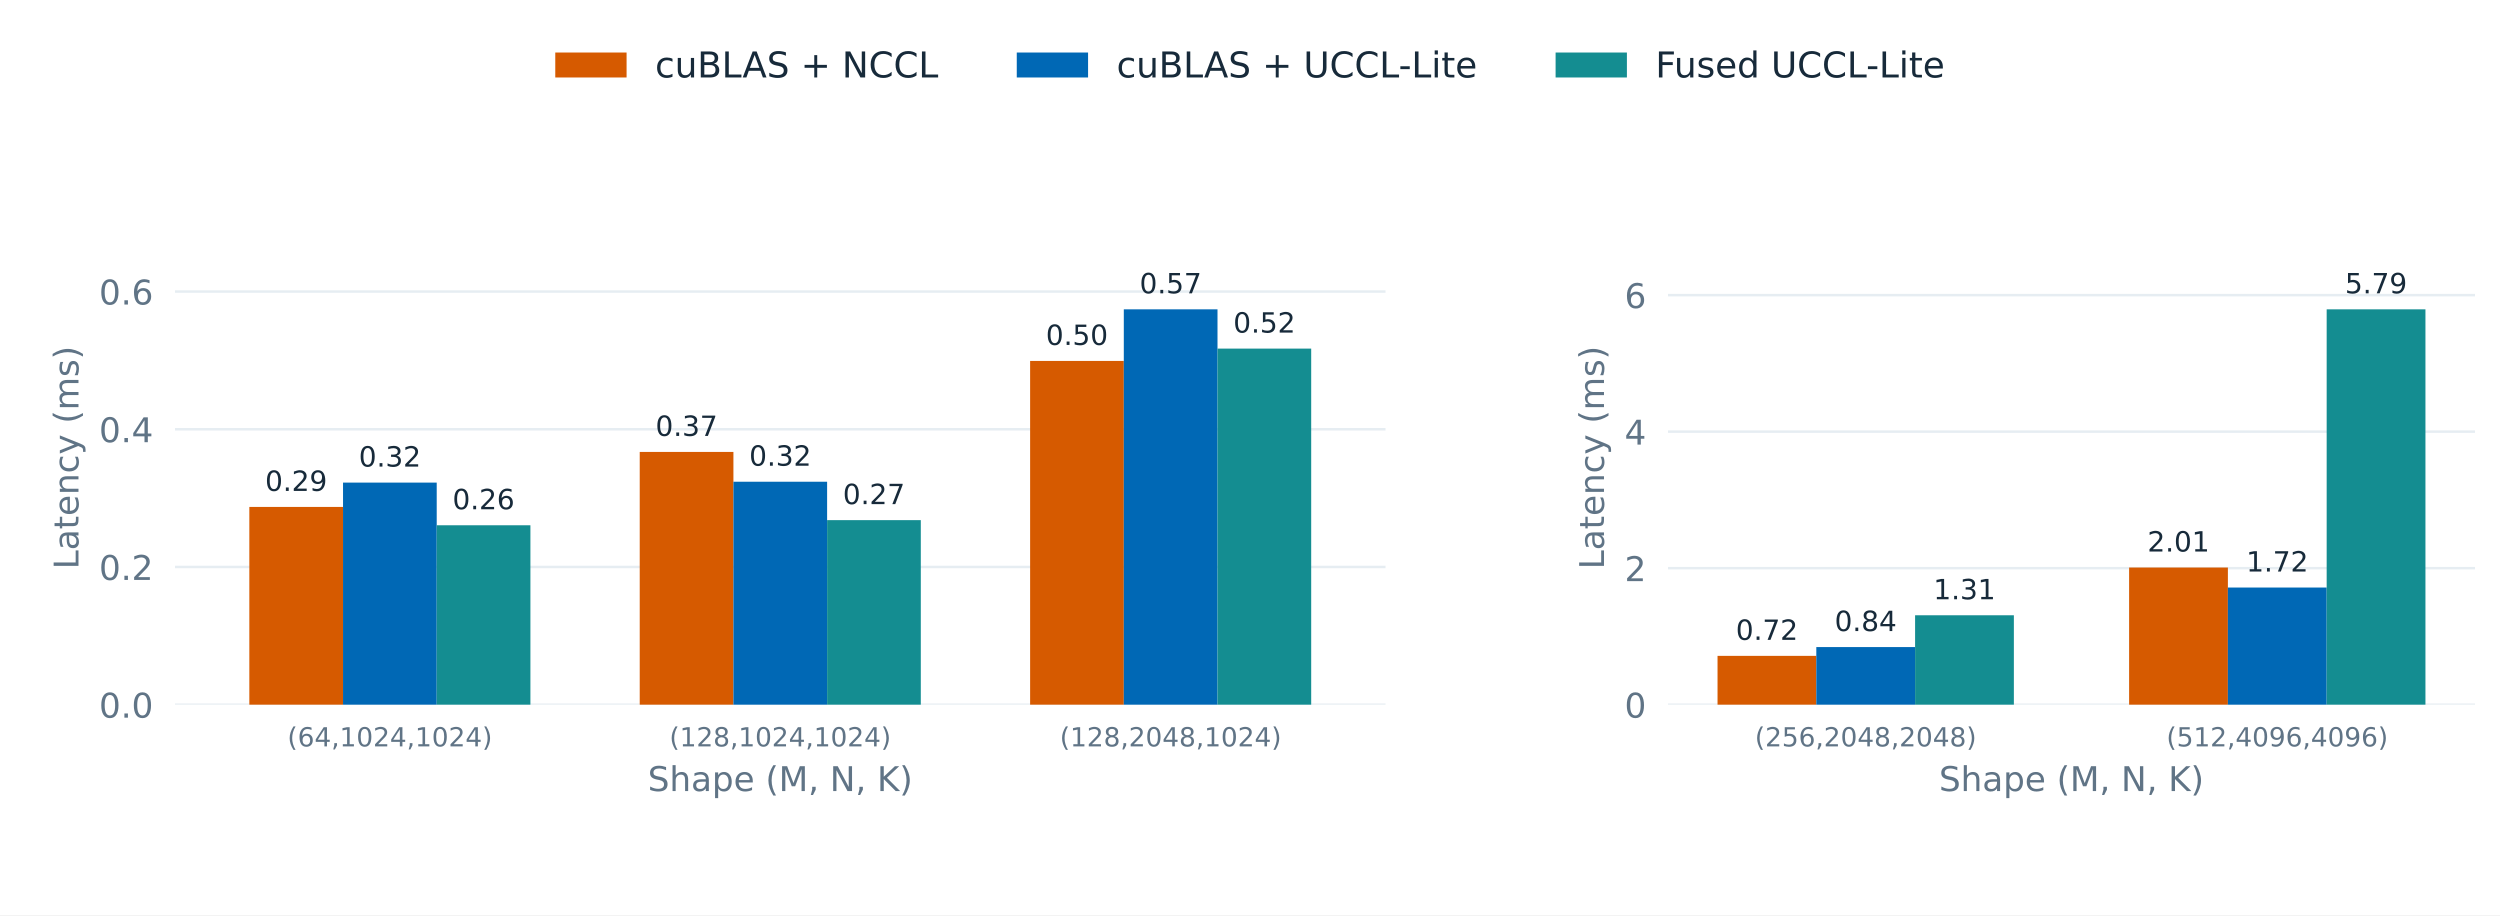
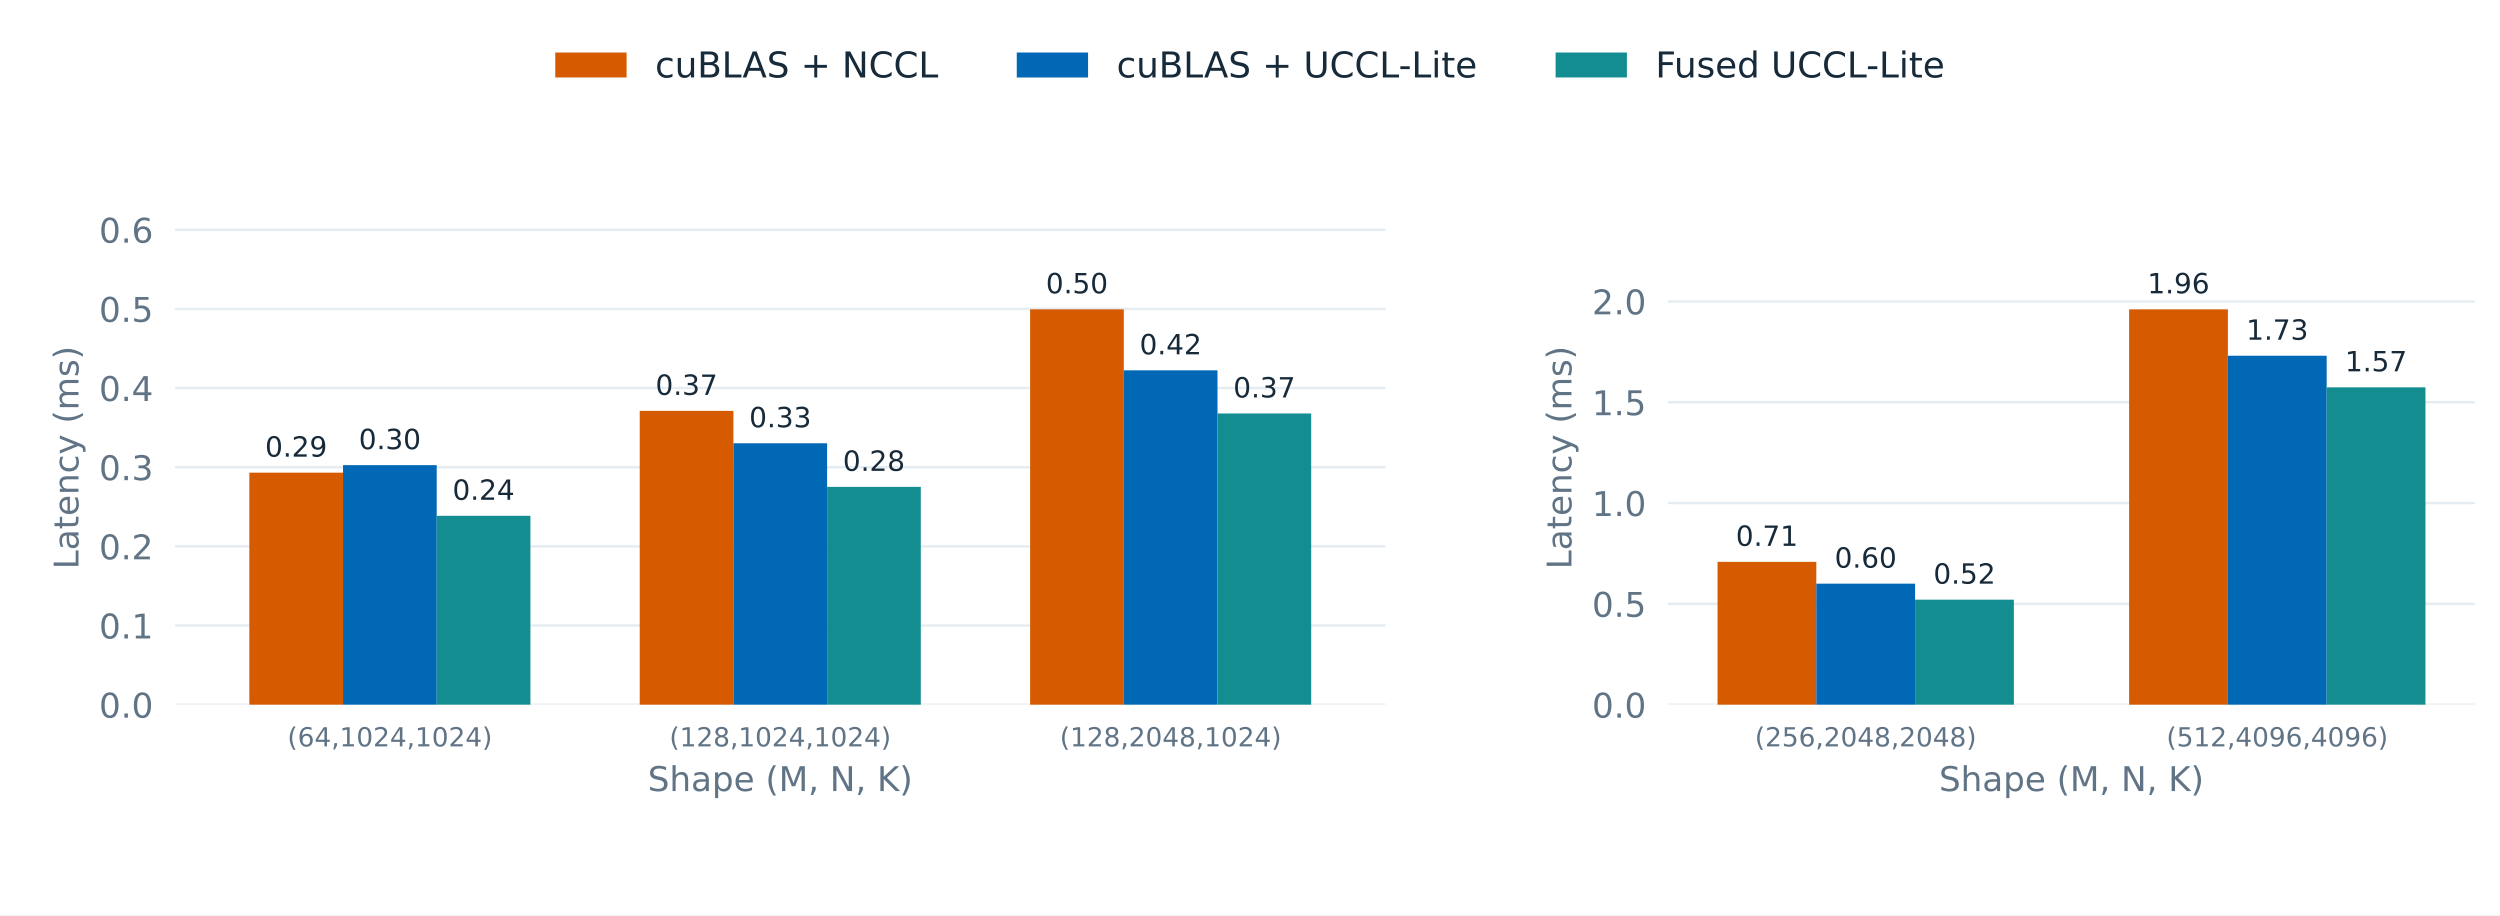
<svg xmlns="http://www.w3.org/2000/svg" width="806.4pt" height="295.2pt" viewBox="0 0 806.4 295.2" version="1.1">
  <defs>
    <style type="text/css">*{stroke-linejoin: round; stroke-linecap: butt}</style>
  </defs>
  <g id="figure_1">
    <g id="patch_1">
      <path d="M 0 295.2 L 806.4 295.2 L 806.4 0 L 0 0 z " style="fill: #ffffff" />
    </g>
    <g id="axes_1">
      <g id="patch_2">
        <path d="M 56.448 227.304 L 446.915 227.304 L 446.915 67.896 L 56.448 67.896 z " style="fill: #ffffff" />
      </g>
      <g id="matplotlib.axis_1">
        <g id="xtick_1">
          <g id="line2d_1" />
          <g id="text_1">
            <text style="font-size: 8.5px; font-family: 'DejaVu Sans'; text-anchor: middle; fill: #607486" x="125.757" y="240.762" transform="rotate(-0 125.757 240.762)">(64,1024,1024)</text>
          </g>
        </g>
        <g id="xtick_2">
          <g id="line2d_2" />
          <g id="text_2">
            <text style="font-size: 8.5px; font-family: 'DejaVu Sans'; text-anchor: middle; fill: #607486" x="251.682" y="240.762" transform="rotate(-0 251.6817 240.762)">(128,1024,1024)</text>
          </g>
        </g>
        <g id="xtick_3">
          <g id="line2d_3" />
          <g id="text_3">
            <text style="font-size: 8.5px; font-family: 'DejaVu Sans'; text-anchor: middle; fill: #607486" x="377.606" y="240.762" transform="rotate(-0 377.6064 240.762)">(128,2048,1024)</text>
          </g>
        </g>
        <g id="text_4">
          <text style="font-size: 11px; font-family: 'DejaVu Sans'; text-anchor: middle; fill: #607486" x="251.682" y="255.162" transform="rotate(-0 251.6817 255.1623)">Shape (M, N, K)</text>
        </g>
      </g>
      <g id="matplotlib.axis_2">
        <g id="ytick_1">
          <g id="line2d_4">
            <path d="M 56.448 227.304 L 446.915 227.304 " clip-path="url(#pd84645ce68)" style="fill: none; stroke: #e6edf2; stroke-width: 0.8; stroke-linecap: square" />
          </g>
          <g id="line2d_5" />
          <g id="text_5">
            <text style="font-size: 11px; font-family: 'DejaVu Sans'; text-anchor: end; fill: #607486" x="49.448" y="231.483" transform="rotate(-0 49.448 231.4827)">0.0</text>
          </g>
        </g>
        <g id="ytick_2">
          <g id="line2d_6">
-             <path d="M 56.448 182.883 L 446.915 182.883 " clip-path="url(#pd84645ce68)" style="fill: none; stroke: #e6edf2; stroke-width: 0.8; stroke-linecap: square" />
+             <path d="M 56.448 201.771 L 446.915 201.771 " clip-path="url(#pd84645ce68)" style="fill: none; stroke: #e6edf2; stroke-width: 0.8; stroke-linecap: square" />
          </g>
          <g id="line2d_7" />
          <g id="text_6">
-             <text style="font-size: 11px; font-family: 'DejaVu Sans'; text-anchor: end; fill: #607486" x="49.448" y="187.062" transform="rotate(-0 49.448 187.062)">0.2</text>
+             <text style="font-size: 11px; font-family: 'DejaVu Sans'; text-anchor: end; fill: #607486" x="49.448" y="205.95" transform="rotate(-0 49.448 205.9497)">0.1</text>
          </g>
        </g>
        <g id="ytick_3">
          <g id="line2d_8">
-             <path d="M 56.448 138.463 L 446.915 138.463 " clip-path="url(#pd84645ce68)" style="fill: none; stroke: #e6edf2; stroke-width: 0.8; stroke-linecap: square" />
+             <path d="M 56.448 176.238 L 446.915 176.238 " clip-path="url(#pd84645ce68)" style="fill: none; stroke: #e6edf2; stroke-width: 0.8; stroke-linecap: square" />
          </g>
          <g id="line2d_9" />
          <g id="text_7">
-             <text style="font-size: 11px; font-family: 'DejaVu Sans'; text-anchor: end; fill: #607486" x="49.448" y="142.641" transform="rotate(-0 49.448 142.6414)">0.4</text>
+             <text style="font-size: 11px; font-family: 'DejaVu Sans'; text-anchor: end; fill: #607486" x="49.448" y="180.417" transform="rotate(-0 49.448 180.4166)">0.2</text>
          </g>
        </g>
        <g id="ytick_4">
          <g id="line2d_10">
-             <path d="M 56.448 94.042 L 446.915 94.042 " clip-path="url(#pd84645ce68)" style="fill: none; stroke: #e6edf2; stroke-width: 0.8; stroke-linecap: square" />
+             <path d="M 56.448 150.705 L 446.915 150.705 " clip-path="url(#pd84645ce68)" style="fill: none; stroke: #e6edf2; stroke-width: 0.8; stroke-linecap: square" />
          </g>
          <g id="line2d_11" />
          <g id="text_8">
-             <text style="font-size: 11px; font-family: 'DejaVu Sans'; text-anchor: end; fill: #607486" x="49.448" y="98.221" transform="rotate(-0 49.448 98.22071)">0.6</text>
-           </g>
-         </g>
-         <g id="text_9">
+             <text style="font-size: 11px; font-family: 'DejaVu Sans'; text-anchor: end; fill: #607486" x="49.448" y="154.884" transform="rotate(-0 49.448 154.8835)">0.3</text>
+           </g>
+         </g>
+         <g id="ytick_5">
+           <g id="line2d_12">
+             <path d="M 56.448 125.172 L 446.915 125.172 " clip-path="url(#pd84645ce68)" style="fill: none; stroke: #e6edf2; stroke-width: 0.8; stroke-linecap: square" />
+           </g>
+           <g id="line2d_13" />
+           <g id="text_9">
+             <text style="font-size: 11px; font-family: 'DejaVu Sans'; text-anchor: end; fill: #607486" x="49.448" y="129.35" transform="rotate(-0 49.448 129.3505)">0.4</text>
+           </g>
+         </g>
+         <g id="ytick_6">
+           <g id="line2d_14">
+             <path d="M 56.448 99.639 L 446.915 99.639 " clip-path="url(#pd84645ce68)" style="fill: none; stroke: #e6edf2; stroke-width: 0.8; stroke-linecap: square" />
+           </g>
+           <g id="line2d_15" />
+           <g id="text_10">
+             <text style="font-size: 11px; font-family: 'DejaVu Sans'; text-anchor: end; fill: #607486" x="49.448" y="103.817" transform="rotate(-0 49.448 103.8174)">0.5</text>
+           </g>
+         </g>
+         <g id="ytick_7">
+           <g id="line2d_16">
+             <path d="M 56.448 74.106 L 446.915 74.106 " clip-path="url(#pd84645ce68)" style="fill: none; stroke: #e6edf2; stroke-width: 0.8; stroke-linecap: square" />
+           </g>
+           <g id="line2d_17" />
+           <g id="text_11">
+             <text style="font-size: 11px; font-family: 'DejaVu Sans'; text-anchor: end; fill: #607486" x="49.448" y="78.284" transform="rotate(-0 49.448 78.28435)">0.6</text>
+           </g>
+         </g>
+         <g id="text_12">
          <text style="font-size: 11px; font-family: 'DejaVu Sans'; text-anchor: middle; fill: #607486" x="25.312" y="147.6" transform="rotate(-90 25.31198 147.6)">Latency (ms)</text>
        </g>
      </g>
      <g id="patch_3">
-         <path d="M 80.424 227.304 L 110.646 227.304 L 110.646 163.514 L 80.424 163.514 z " clip-path="url(#pd84645ce68)" style="fill: #d65a00" />
+         <path d="M 80.424 227.304 L 110.646 227.304 L 110.646 152.461 L 80.424 152.461 z " clip-path="url(#pd84645ce68)" style="fill: #d65a00" />
      </g>
      <g id="patch_4">
-         <path d="M 206.349 227.304 L 236.571 227.304 L 236.571 145.769 L 206.349 145.769 z " clip-path="url(#pd84645ce68)" style="fill: #d65a00" />
+         <path d="M 206.349 227.304 L 236.571 227.304 L 236.571 132.533 L 206.349 132.533 z " clip-path="url(#pd84645ce68)" style="fill: #d65a00" />
      </g>
      <g id="patch_5">
-         <path d="M 332.274 227.304 L 362.495 227.304 L 362.495 116.43 L 332.274 116.43 z " clip-path="url(#pd84645ce68)" style="fill: #d65a00" />
+         <path d="M 332.274 227.304 L 362.495 227.304 L 362.495 99.778 L 332.274 99.778 z " clip-path="url(#pd84645ce68)" style="fill: #d65a00" />
      </g>
      <g id="patch_6">
-         <path d="M 110.646 227.304 L 140.868 227.304 L 140.868 155.666 L 110.646 155.666 z " clip-path="url(#pd84645ce68)" style="fill: #0068b5" />
+         <path d="M 110.646 227.304 L 140.868 227.304 L 140.868 150.043 L 110.646 150.043 z " clip-path="url(#pd84645ce68)" style="fill: #0068b5" />
      </g>
      <g id="patch_7">
-         <path d="M 236.571 227.304 L 266.793 227.304 L 266.793 155.378 L 236.571 155.378 z " clip-path="url(#pd84645ce68)" style="fill: #0068b5" />
+         <path d="M 236.571 227.304 L 266.793 227.304 L 266.793 142.986 L 236.571 142.986 z " clip-path="url(#pd84645ce68)" style="fill: #0068b5" />
      </g>
      <g id="patch_8">
-         <path d="M 362.495 227.304 L 392.717 227.304 L 392.717 99.778 L 362.495 99.778 z " clip-path="url(#pd84645ce68)" style="fill: #0068b5" />
+         <path d="M 362.495 227.304 L 392.717 227.304 L 392.717 119.454 L 362.495 119.454 z " clip-path="url(#pd84645ce68)" style="fill: #0068b5" />
      </g>
      <g id="patch_9">
-         <path d="M 140.868 227.304 L 171.09 227.304 L 171.09 169.422 L 140.868 169.422 z " clip-path="url(#pd84645ce68)" style="fill: #148d91" />
+         <path d="M 140.868 227.304 L 171.09 227.304 L 171.09 166.384 L 140.868 166.384 z " clip-path="url(#pd84645ce68)" style="fill: #148d91" />
      </g>
      <g id="patch_10">
-         <path d="M 266.793 227.304 L 297.015 227.304 L 297.015 167.773 L 266.793 167.773 z " clip-path="url(#pd84645ce68)" style="fill: #148d91" />
+         <path d="M 266.793 227.304 L 297.015 227.304 L 297.015 157.037 L 266.793 157.037 z " clip-path="url(#pd84645ce68)" style="fill: #148d91" />
      </g>
      <g id="patch_11">
-         <path d="M 392.717 227.304 L 422.939 227.304 L 422.939 112.45 L 392.717 112.45 z " clip-path="url(#pd84645ce68)" style="fill: #148d91" />
-       </g>
-       <g id="text_10">
-         <text style="font-size: 9px; font-family: 'DejaVu Sans'; text-anchor: middle; fill: #172a3a" x="95.535" y="158.352" transform="rotate(-0 95.53503 158.352)">0.29</text>
-       </g>
-       <g id="text_11">
-         <text style="font-size: 9px; font-family: 'DejaVu Sans'; text-anchor: middle; fill: #172a3a" x="221.46" y="140.607" transform="rotate(-0 221.4598 140.6069)">0.37</text>
-       </g>
-       <g id="text_12">
-         <text style="font-size: 9px; font-family: 'DejaVu Sans'; text-anchor: middle; fill: #172a3a" x="347.384" y="111.268" transform="rotate(-0 347.3845 111.2679)">0.50</text>
+         <path d="M 392.717 227.304 L 422.939 227.304 L 422.939 133.375 L 392.717 133.375 z " clip-path="url(#pd84645ce68)" style="fill: #148d91" />
      </g>
      <g id="text_13">
-         <text style="font-size: 9px; font-family: 'DejaVu Sans'; text-anchor: middle; fill: #172a3a" x="125.757" y="150.504" transform="rotate(-0 125.757 150.5038)">0.32</text>
+         <text style="font-size: 9px; font-family: 'DejaVu Sans'; text-anchor: middle; fill: #172a3a" x="95.535" y="147.299" transform="rotate(-0 95.53503 147.2994)">0.29</text>
      </g>
      <g id="text_14">
-         <text style="font-size: 9px; font-family: 'DejaVu Sans'; text-anchor: middle; fill: #172a3a" x="251.682" y="150.216" transform="rotate(-0 251.6817 150.2159)">0.32</text>
+         <text style="font-size: 9px; font-family: 'DejaVu Sans'; text-anchor: middle; fill: #172a3a" x="221.46" y="127.371" transform="rotate(-0 221.4598 127.3713)">0.37</text>
      </g>
      <g id="text_15">
-         <text style="font-size: 9px; font-family: 'DejaVu Sans'; text-anchor: middle; fill: #172a3a" x="377.606" y="94.615" transform="rotate(-0 377.6064 94.61549)">0.57</text>
+         <text style="font-size: 9px; font-family: 'DejaVu Sans'; text-anchor: middle; fill: #172a3a" x="347.384" y="94.615" transform="rotate(-0 347.3845 94.61549)">0.50</text>
      </g>
      <g id="text_16">
-         <text style="font-size: 9px; font-family: 'DejaVu Sans'; text-anchor: middle; fill: #172a3a" x="155.979" y="164.26" transform="rotate(-0 155.9789 164.26)">0.26</text>
+         <text style="font-size: 9px; font-family: 'DejaVu Sans'; text-anchor: middle; fill: #172a3a" x="125.757" y="144.881" transform="rotate(-0 125.757 144.8809)">0.30</text>
      </g>
      <g id="text_17">
-         <text style="font-size: 9px; font-family: 'DejaVu Sans'; text-anchor: middle; fill: #172a3a" x="281.904" y="162.611" transform="rotate(-0 281.9036 162.6111)">0.27</text>
+         <text style="font-size: 9px; font-family: 'DejaVu Sans'; text-anchor: middle; fill: #172a3a" x="251.682" y="137.824" transform="rotate(-0 251.6817 137.8236)">0.33</text>
      </g>
      <g id="text_18">
-         <text style="font-size: 9px; font-family: 'DejaVu Sans'; text-anchor: middle; fill: #172a3a" x="407.828" y="107.288" transform="rotate(-0 407.8283 107.2878)">0.52</text>
+         <text style="font-size: 9px; font-family: 'DejaVu Sans'; text-anchor: middle; fill: #172a3a" x="377.606" y="114.292" transform="rotate(-0 377.6064 114.2923)">0.42</text>
+       </g>
+       <g id="text_19">
+         <text style="font-size: 9px; font-family: 'DejaVu Sans'; text-anchor: middle; fill: #172a3a" x="155.979" y="161.222" transform="rotate(-0 155.9789 161.2221)">0.24</text>
+       </g>
+       <g id="text_20">
+         <text style="font-size: 9px; font-family: 'DejaVu Sans'; text-anchor: middle; fill: #172a3a" x="281.904" y="151.875" transform="rotate(-0 281.9036 151.8749)">0.28</text>
+       </g>
+       <g id="text_21">
+         <text style="font-size: 9px; font-family: 'DejaVu Sans'; text-anchor: middle; fill: #172a3a" x="407.828" y="128.213" transform="rotate(-0 407.8283 128.2129)">0.37</text>
      </g>
    </g>
    <g id="axes_2">
      <g id="patch_12">
        <path d="M 538.024 227.304 L 798.336 227.304 L 798.336 67.896 L 538.024 67.896 z " style="fill: #ffffff" />
      </g>
      <g id="matplotlib.axis_3">
        <g id="xtick_4">
-           <g id="line2d_12" />
-           <g id="text_19">
+           <g id="line2d_18" />
+           <g id="text_22">
            <text style="font-size: 8.5px; font-family: 'DejaVu Sans'; text-anchor: middle; fill: #607486" x="601.801" y="240.762" transform="rotate(-0 601.8013 240.762)">(256,2048,2048)</text>
          </g>
        </g>
        <g id="xtick_5">
-           <g id="line2d_13" />
-           <g id="text_20">
+           <g id="line2d_19" />
+           <g id="text_23">
            <text style="font-size: 8.5px; font-family: 'DejaVu Sans'; text-anchor: middle; fill: #607486" x="734.559" y="240.762" transform="rotate(-0 734.5591 240.762)">(512,4096,4096)</text>
          </g>
        </g>
-         <g id="text_21">
+         <g id="text_24">
          <text style="font-size: 11px; font-family: 'DejaVu Sans'; text-anchor: middle; fill: #607486" x="668.18" y="255.162" transform="rotate(-0 668.1802 255.1623)">Shape (M, N, K)</text>
        </g>
      </g>
      <g id="matplotlib.axis_4">
-         <g id="ytick_5">
-           <g id="line2d_14">
-             <path d="M 538.024 227.304 L 798.336 227.304 " clip-path="url(#paf9acc1e44)" style="fill: none; stroke: #e6edf2; stroke-width: 0.8; stroke-linecap: square" />
-           </g>
-           <g id="line2d_15" />
-           <g id="text_22">
-             <text style="font-size: 11px; font-family: 'DejaVu Sans'; text-anchor: end; fill: #607486" x="531.024" y="231.483" transform="rotate(-0 531.0244 231.4827)">0</text>
-           </g>
-         </g>
-         <g id="ytick_6">
-           <g id="line2d_16">
-             <path d="M 538.024 183.268 L 798.336 183.268 " clip-path="url(#paf9acc1e44)" style="fill: none; stroke: #e6edf2; stroke-width: 0.8; stroke-linecap: square" />
-           </g>
-           <g id="line2d_17" />
-           <g id="text_23">
-             <text style="font-size: 11px; font-family: 'DejaVu Sans'; text-anchor: end; fill: #607486" x="531.024" y="187.447" transform="rotate(-0 531.0244 187.4472)">2</text>
-           </g>
-         </g>
-         <g id="ytick_7">
-           <g id="line2d_18">
-             <path d="M 538.024 139.233 L 798.336 139.233 " clip-path="url(#paf9acc1e44)" style="fill: none; stroke: #e6edf2; stroke-width: 0.8; stroke-linecap: square" />
-           </g>
-           <g id="line2d_19" />
-           <g id="text_24">
-             <text style="font-size: 11px; font-family: 'DejaVu Sans'; text-anchor: end; fill: #607486" x="531.024" y="143.412" transform="rotate(-0 531.0244 143.4116)">4</text>
-           </g>
-         </g>
        <g id="ytick_8">
          <g id="line2d_20">
-             <path d="M 538.024 95.197 L 798.336 95.197 " clip-path="url(#paf9acc1e44)" style="fill: none; stroke: #e6edf2; stroke-width: 0.8; stroke-linecap: square" />
+             <path d="M 538.024 227.304 L 798.336 227.304 " clip-path="url(#paf9acc1e44)" style="fill: none; stroke: #e6edf2; stroke-width: 0.8; stroke-linecap: square" />
          </g>
          <g id="line2d_21" />
          <g id="text_25">
-             <text style="font-size: 11px; font-family: 'DejaVu Sans'; text-anchor: end; fill: #607486" x="531.024" y="99.376" transform="rotate(-0 531.0244 99.37606)">6</text>
-           </g>
-         </g>
-         <g id="text_26">
-           <text style="font-size: 11px; font-family: 'DejaVu Sans'; text-anchor: middle; fill: #607486" x="517.383" y="147.6" transform="rotate(-90 517.3831 147.6)">Latency (ms)</text>
+             <text style="font-size: 11px; font-family: 'DejaVu Sans'; text-anchor: end; fill: #607486" x="531.024" y="231.483" transform="rotate(-0 531.0244 231.4827)">0.0</text>
+           </g>
+         </g>
+         <g id="ytick_9">
+           <g id="line2d_22">
+             <path d="M 538.024 194.783 L 798.336 194.783 " clip-path="url(#paf9acc1e44)" style="fill: none; stroke: #e6edf2; stroke-width: 0.8; stroke-linecap: square" />
+           </g>
+           <g id="line2d_23" />
+           <g id="text_26">
+             <text style="font-size: 11px; font-family: 'DejaVu Sans'; text-anchor: end; fill: #607486" x="531.024" y="198.962" transform="rotate(-0 531.0244 198.9621)">0.5</text>
+           </g>
+         </g>
+         <g id="ytick_10">
+           <g id="line2d_24">
+             <path d="M 538.024 162.263 L 798.336 162.263 " clip-path="url(#paf9acc1e44)" style="fill: none; stroke: #e6edf2; stroke-width: 0.8; stroke-linecap: square" />
+           </g>
+           <g id="line2d_25" />
+           <g id="text_27">
+             <text style="font-size: 11px; font-family: 'DejaVu Sans'; text-anchor: end; fill: #607486" x="531.024" y="166.442" transform="rotate(-0 531.0244 166.4415)">1.0</text>
+           </g>
+         </g>
+         <g id="ytick_11">
+           <g id="line2d_26">
+             <path d="M 538.024 129.742 L 798.336 129.742 " clip-path="url(#paf9acc1e44)" style="fill: none; stroke: #e6edf2; stroke-width: 0.8; stroke-linecap: square" />
+           </g>
+           <g id="line2d_27" />
+           <g id="text_28">
+             <text style="font-size: 11px; font-family: 'DejaVu Sans'; text-anchor: end; fill: #607486" x="531.024" y="133.921" transform="rotate(-0 531.0244 133.9209)">1.5</text>
+           </g>
+         </g>
+         <g id="ytick_12">
+           <g id="line2d_28">
+             <path d="M 538.024 97.222 L 798.336 97.222 " clip-path="url(#paf9acc1e44)" style="fill: none; stroke: #e6edf2; stroke-width: 0.8; stroke-linecap: square" />
+           </g>
+           <g id="line2d_29" />
+           <g id="text_29">
+             <text style="font-size: 11px; font-family: 'DejaVu Sans'; text-anchor: end; fill: #607486" x="531.024" y="101.4" transform="rotate(-0 531.0244 101.4004)">2.0</text>
+           </g>
+         </g>
+         <g id="text_30">
+           <text style="font-size: 11px; font-family: 'DejaVu Sans'; text-anchor: middle; fill: #607486" x="506.888" y="147.6" transform="rotate(-90 506.8884 147.6)">Latency (ms)</text>
        </g>
      </g>
      <g id="patch_13">
-         <path d="M 554.008 227.304 L 585.87 227.304 L 585.87 211.561 L 554.008 211.561 z " clip-path="url(#paf9acc1e44)" style="fill: #d65a00" />
+         <path d="M 554.008 227.304 L 585.87 227.304 L 585.87 181.232 L 554.008 181.232 z " clip-path="url(#paf9acc1e44)" style="fill: #d65a00" />
      </g>
      <g id="patch_14">
-         <path d="M 686.766 227.304 L 718.628 227.304 L 718.628 183.068 L 686.766 183.068 z " clip-path="url(#paf9acc1e44)" style="fill: #d65a00" />
+         <path d="M 686.766 227.304 L 718.628 227.304 L 718.628 99.778 L 686.766 99.778 z " clip-path="url(#paf9acc1e44)" style="fill: #d65a00" />
      </g>
      <g id="patch_15">
-         <path d="M 585.87 227.304 L 617.732 227.304 L 617.732 208.715 L 585.87 208.715 z " clip-path="url(#paf9acc1e44)" style="fill: #0068b5" />
+         <path d="M 585.87 227.304 L 617.732 227.304 L 617.732 188.275 L 585.87 188.275 z " clip-path="url(#paf9acc1e44)" style="fill: #0068b5" />
      </g>
      <g id="patch_16">
-         <path d="M 718.628 227.304 L 750.49 227.304 L 750.49 189.511 L 718.628 189.511 z " clip-path="url(#paf9acc1e44)" style="fill: #0068b5" />
+         <path d="M 718.628 227.304 L 750.49 227.304 L 750.49 114.746 L 718.628 114.746 z " clip-path="url(#paf9acc1e44)" style="fill: #0068b5" />
      </g>
      <g id="patch_17">
-         <path d="M 617.732 227.304 L 649.594 227.304 L 649.594 198.467 L 617.732 198.467 z " clip-path="url(#paf9acc1e44)" style="fill: #148d91" />
+         <path d="M 617.732 227.304 L 649.594 227.304 L 649.594 193.437 L 617.732 193.437 z " clip-path="url(#paf9acc1e44)" style="fill: #148d91" />
      </g>
      <g id="patch_18">
-         <path d="M 750.49 227.304 L 782.352 227.304 L 782.352 99.778 L 750.49 99.778 z " clip-path="url(#paf9acc1e44)" style="fill: #148d91" />
-       </g>
-       <g id="text_27">
-         <text style="font-size: 9px; font-family: 'DejaVu Sans'; text-anchor: middle; fill: #172a3a" x="569.939" y="206.399" transform="rotate(-0 569.9394 206.399)">0.72</text>
-       </g>
-       <g id="text_28">
-         <text style="font-size: 9px; font-family: 'DejaVu Sans'; text-anchor: middle; fill: #172a3a" x="702.697" y="177.906" transform="rotate(-0 702.6973 177.9061)">2.01</text>
-       </g>
-       <g id="text_29">
-         <text style="font-size: 9px; font-family: 'DejaVu Sans'; text-anchor: middle; fill: #172a3a" x="601.801" y="203.553" transform="rotate(-0 601.8013 203.5525)">0.84</text>
-       </g>
-       <g id="text_30">
-         <text style="font-size: 9px; font-family: 'DejaVu Sans'; text-anchor: middle; fill: #172a3a" x="734.559" y="184.349" transform="rotate(-0 734.5591 184.3488)">1.72</text>
+         <path d="M 750.49 227.304 L 782.352 227.304 L 782.352 124.937 L 750.49 124.937 z " clip-path="url(#paf9acc1e44)" style="fill: #148d91" />
      </g>
      <g id="text_31">
-         <text style="font-size: 9px; font-family: 'DejaVu Sans'; text-anchor: middle; fill: #172a3a" x="633.663" y="193.305" transform="rotate(-0 633.6632 193.3053)">1.31</text>
+         <text style="font-size: 9px; font-family: 'DejaVu Sans'; text-anchor: middle; fill: #172a3a" x="569.939" y="176.07" transform="rotate(-0 569.9394 176.0698)">0.71</text>
      </g>
      <g id="text_32">
-         <text style="font-size: 9px; font-family: 'DejaVu Sans'; text-anchor: middle; fill: #172a3a" x="766.421" y="94.615" transform="rotate(-0 766.421 94.61549)">5.79</text>
+         <text style="font-size: 9px; font-family: 'DejaVu Sans'; text-anchor: middle; fill: #172a3a" x="702.697" y="94.615" transform="rotate(-0 702.6973 94.61549)">1.96</text>
+       </g>
+       <g id="text_33">
+         <text style="font-size: 9px; font-family: 'DejaVu Sans'; text-anchor: middle; fill: #172a3a" x="601.801" y="183.113" transform="rotate(-0 601.8013 183.113)">0.60</text>
+       </g>
+       <g id="text_34">
+         <text style="font-size: 9px; font-family: 'DejaVu Sans'; text-anchor: middle; fill: #172a3a" x="734.559" y="109.584" transform="rotate(-0 734.5591 109.5842)">1.73</text>
+       </g>
+       <g id="text_35">
+         <text style="font-size: 9px; font-family: 'DejaVu Sans'; text-anchor: middle; fill: #172a3a" x="633.663" y="188.275" transform="rotate(-0 633.6632 188.2752)">0.52</text>
+       </g>
+       <g id="text_36">
+         <text style="font-size: 9px; font-family: 'DejaVu Sans'; text-anchor: middle; fill: #172a3a" x="766.421" y="119.775" transform="rotate(-0 766.421 119.7746)">1.57</text>
      </g>
    </g>
    <g id="legend_1">
      <g id="patch_19">
        <path d="M 179.11 24.992 L 202.11 24.992 L 202.11 16.942 L 179.11 16.942 z " style="fill: #d65a00" />
      </g>
-       <g id="text_33">
+       <g id="text_37">
        <text style="font-size: 11.5px; font-family: 'DejaVu Sans'; text-anchor: start; fill: #172a3a" x="211.31" y="24.992" transform="rotate(-0 211.3099 24.9922)">cuBLAS + NCCL</text>
      </g>
      <g id="patch_20">
        <path d="M 327.968 24.992 L 350.968 24.992 L 350.968 16.942 L 327.968 16.942 z " style="fill: #0068b5" />
      </g>
-       <g id="text_34">
+       <g id="text_38">
        <text style="font-size: 11.5px; font-family: 'DejaVu Sans'; text-anchor: start; fill: #172a3a" x="360.168" y="24.992" transform="rotate(-0 360.1684 24.9922)">cuBLAS + UCCL-Lite</text>
      </g>
      <g id="patch_21">
        <path d="M 501.775 24.992 L 524.775 24.992 L 524.775 16.942 L 501.775 16.942 z " style="fill: #148d91" />
      </g>
-       <g id="text_35">
+       <g id="text_39">
        <text style="font-size: 11.5px; font-family: 'DejaVu Sans'; text-anchor: start; fill: #172a3a" x="533.975" y="24.992" transform="rotate(-0 533.9748 24.9922)">Fused UCCL-Lite</text>
      </g>
    </g>
  </g>
  <defs>
    <clipPath id="pd84645ce68">
      <rect x="56.448" y="67.896" width="390.467" height="159.408" />
    </clipPath>
    <clipPath id="paf9acc1e44">
      <rect x="538.024" y="67.896" width="260.312" height="159.408" />
    </clipPath>
  </defs>
</svg>
